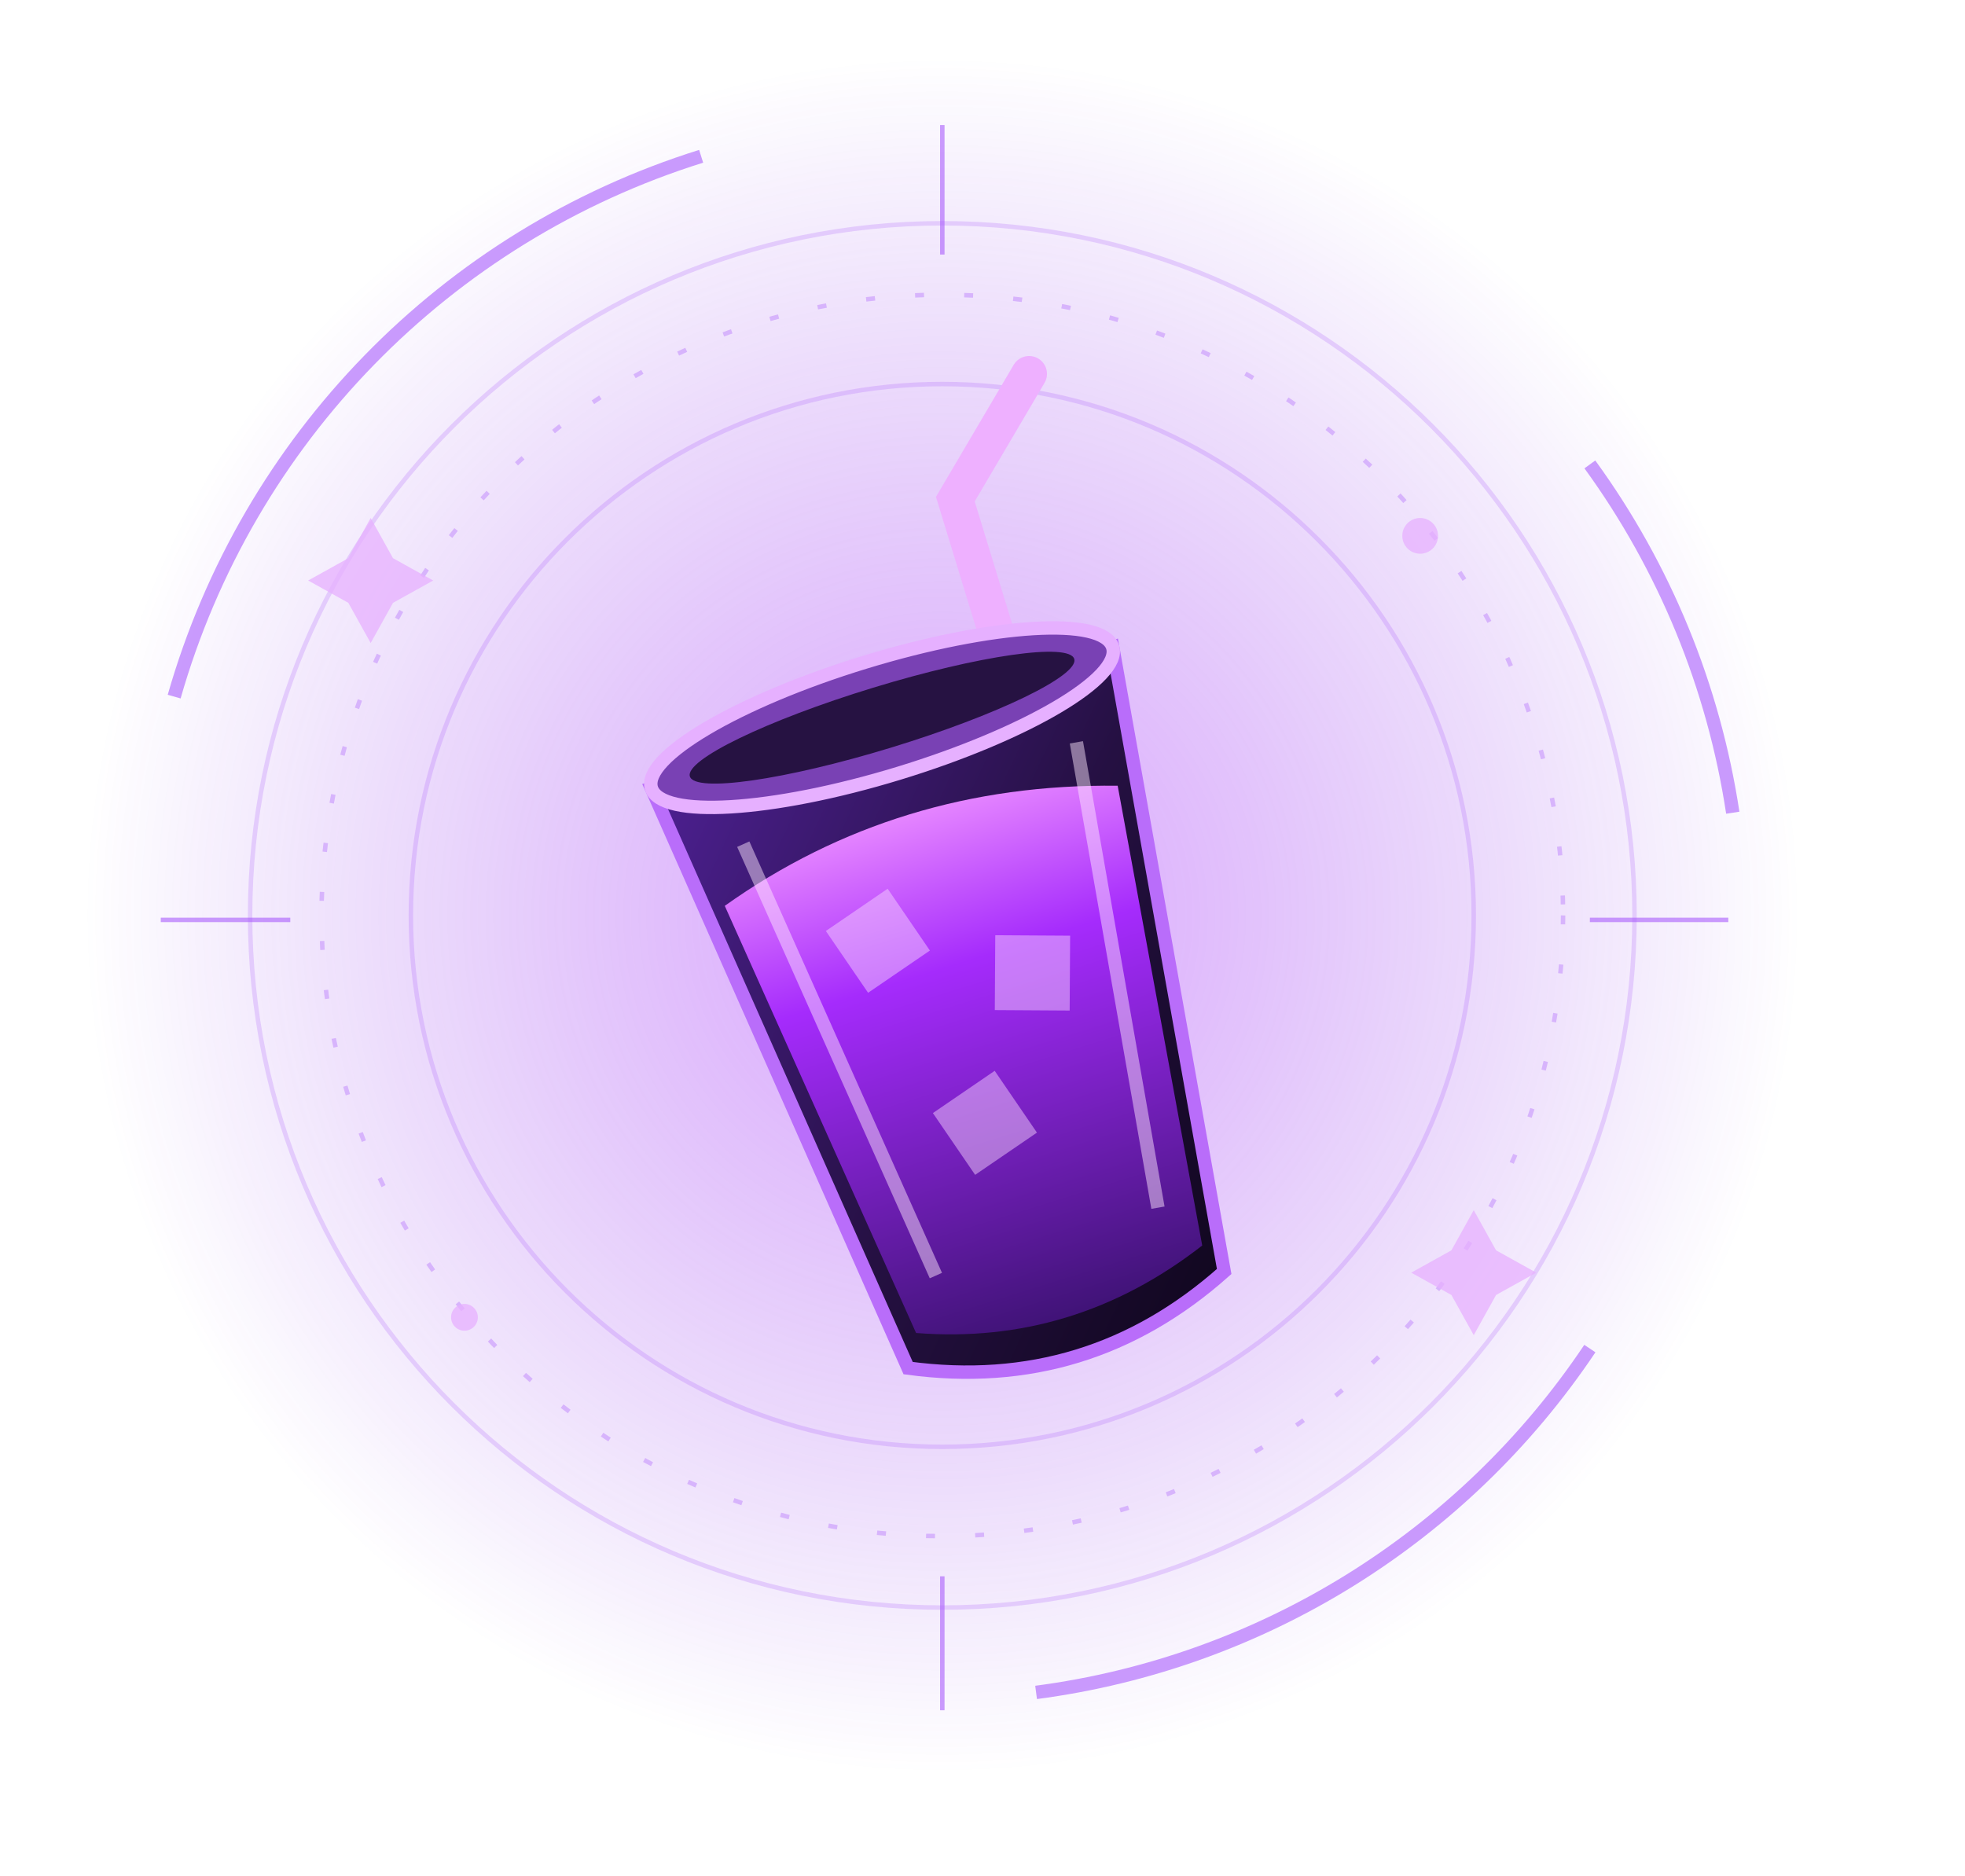
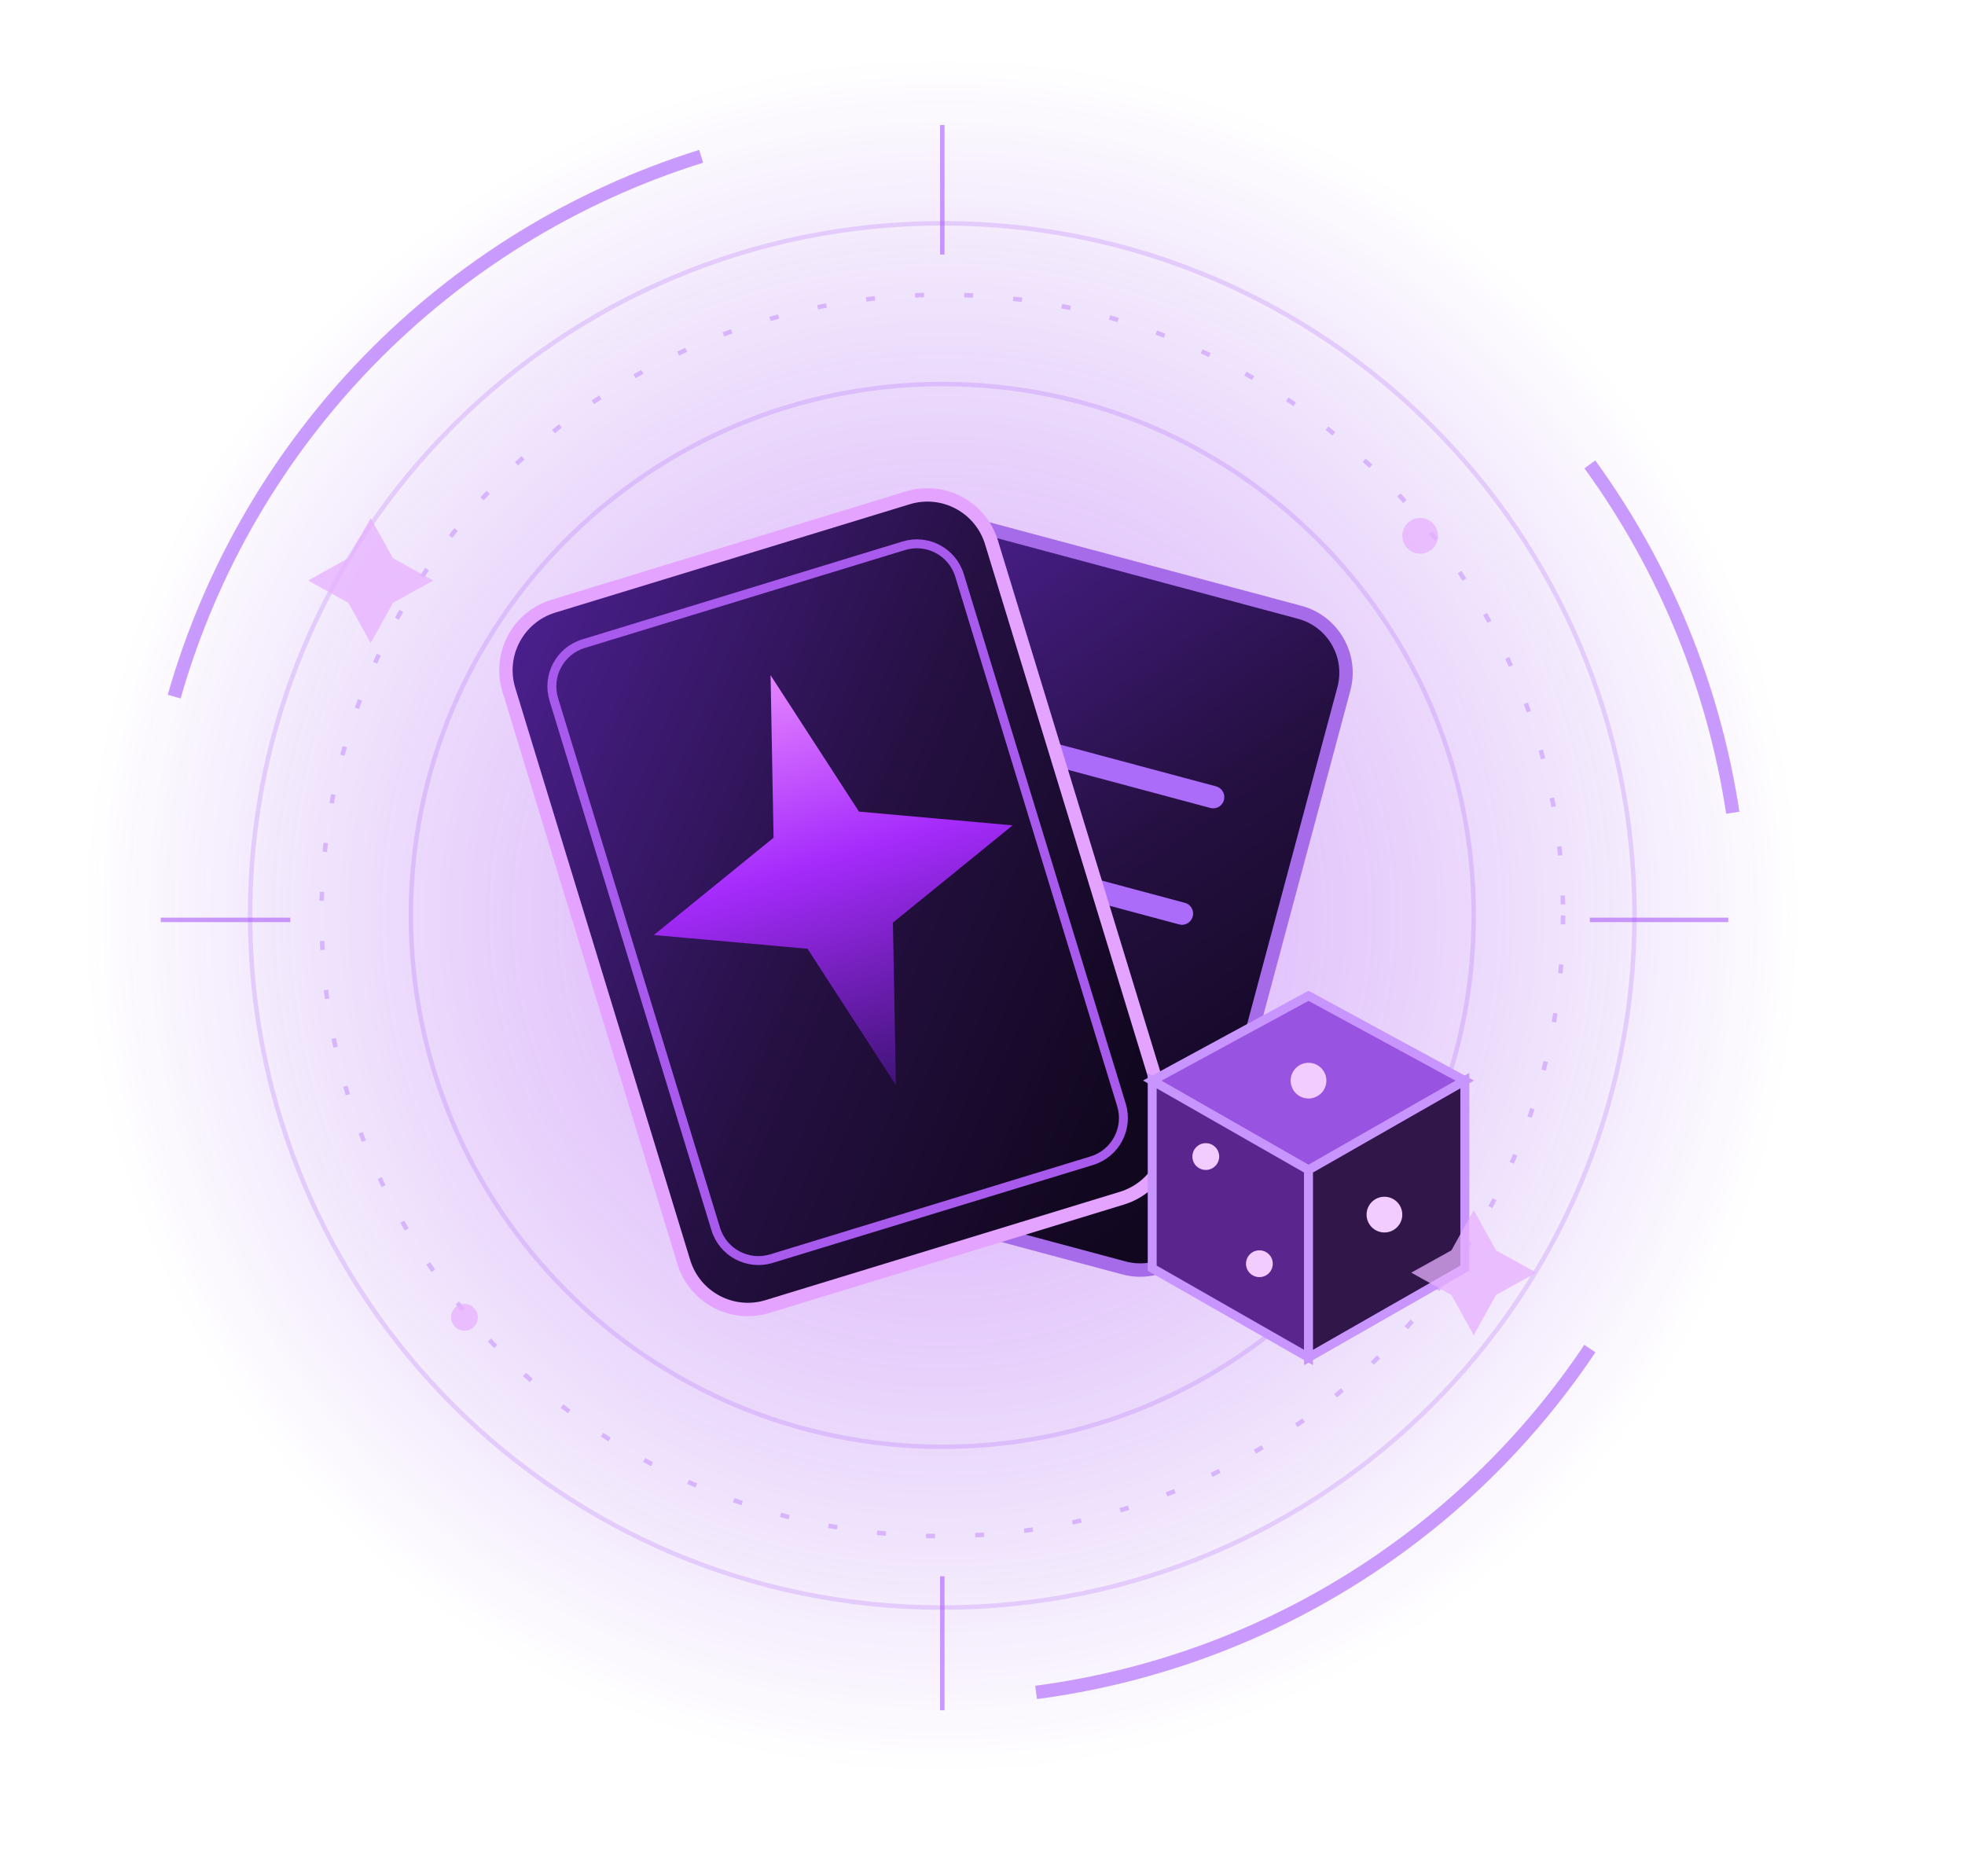
<svg xmlns="http://www.w3.org/2000/svg" viewBox="0 0 440 420">
  <defs>
    <linearGradient id="panel" x2=".8" y2="1">
      <stop stop-color="#4d2092" />
      <stop offset=".55" stop-color="#251042" />
      <stop offset="1" stop-color="#11071f" />
    </linearGradient>
-     <linearGradient id="liquid" x2="0" y2="1">
+     <linearGradient id="edge" x2="0" y2="1">
      <stop stop-color="#e585ff" />
-       <stop offset=".3" stop-color="#a52bfc" />
+       <stop offset=".45" stop-color="#a52bfc" />
      <stop offset="1" stop-color="#401377" />
    </linearGradient>
    <radialGradient id="halo">
      <stop stop-color="#ae30ff" stop-opacity=".44" />
      <stop offset="1" stop-color="#7113e0" stop-opacity="0" />
    </radialGradient>
  </defs>
  <circle cx="211" cy="205" r="194" fill="url(#halo)" />
  <g fill="none" stroke="#a95bfb">
    <circle cx="211" cy="205" r="155" opacity=".23" />
    <circle cx="211" cy="205" r="139" opacity=".35" stroke-dasharray="2 9" />
    <circle cx="211" cy="205" r="119" opacity=".23" />
    <path d="M39 156A178 178 0 0 1 157 35m199 69a178 178 0 0 1 32 78m-32 120a177 177 0 0 1-124 77" opacity=".6" stroke-width="3" />
    <path d="M36 206h29m291 0h31M211 28v29m0 296v30" opacity=".6" />
  </g>
-   <g transform="rotate(-17 210 205)">
-     <path d="M241 181V117l24-22" fill="none" stroke="#eeb0ff" stroke-width="8" stroke-linecap="round" />
-     <path d="M157 159h108l-17 141q-37 17-74 0Z" fill="url(#panel)" stroke="#b96dfa" stroke-width="3" />
-     <path d="M165 189q45-15 92 0l-12 104q-34 13-67 0Z" fill="url(#liquid)" />
-     <ellipse cx="211" cy="159" rx="54" ry="13" fill="#7941b4" stroke="#e6b0ff" stroke-width="3" />
-     <ellipse cx="211" cy="159" rx="45" ry="7" fill="#261242" />
-     <path d="M173 177l13 105m65-105-13 105" fill="none" stroke="#ffeaff" stroke-opacity=".47" stroke-width="3" />
-     <path d="m185 201 16-5 5 16-16 5Zm36 12 16 5-5 16-16-5Zm-25 34 16-5 5 16-16 5Z" fill="#f6d5ff" opacity=".47" />
+   <g transform="rotate(15 217 197)">
+     <rect x="184" y="120" width="103" height="152" rx="14" fill="url(#panel)" stroke="#a66be9" stroke-width="3" />
+     <path d="M206 165h59m-59 27h59m-59 27h40" stroke="#ab6cfa" stroke-width="5" stroke-linecap="round" />
+   </g>
+   <g transform="rotate(-17 192 208)">
+     <rect x="133" y="119" width="113" height="164" rx="15" fill="url(#panel)" stroke="#e4a3ff" stroke-width="3" />
+     <rect x="142" y="129" width="95" height="144" rx="10" fill="none" stroke="#a85aec" stroke-width="2" />
+     <path d="m190 148 10 35 32 13-32 13-10 35-10-35-32-13 32-13Z" fill="url(#edge)" />
+   </g>
+   <g stroke="#c895ff" stroke-width="2">
+     <path d="m258 242 35-19 35 19-35 20Z" fill="#9953e1" />
+     <path d="m258 242 35 20v42l-35-20Z" fill="#5a258d" />
+     <path d="m293 262 35-20v42l-35 20Z" fill="#301649" />
+   </g>
+   <g fill="#f2ccff">
+     <circle cx="293" cy="242" r="4" />
+     <circle cx="270" cy="259" r="3" />
+     <circle cx="282" cy="283" r="3" />
+     <circle cx="310" cy="272" r="4" />
  </g>
  <g fill="#e7b0ff" opacity=".75">
    <path d="m83 116 5 9 9 5-9 5-5 9-5-9-9-5 9-5Zm247 155 5 9 9 5-9 5-5 9-5-9-9-5 9-5Z" />
    <circle cx="318" cy="120" r="4" />
    <circle cx="104" cy="295" r="3" />
  </g>
</svg>
